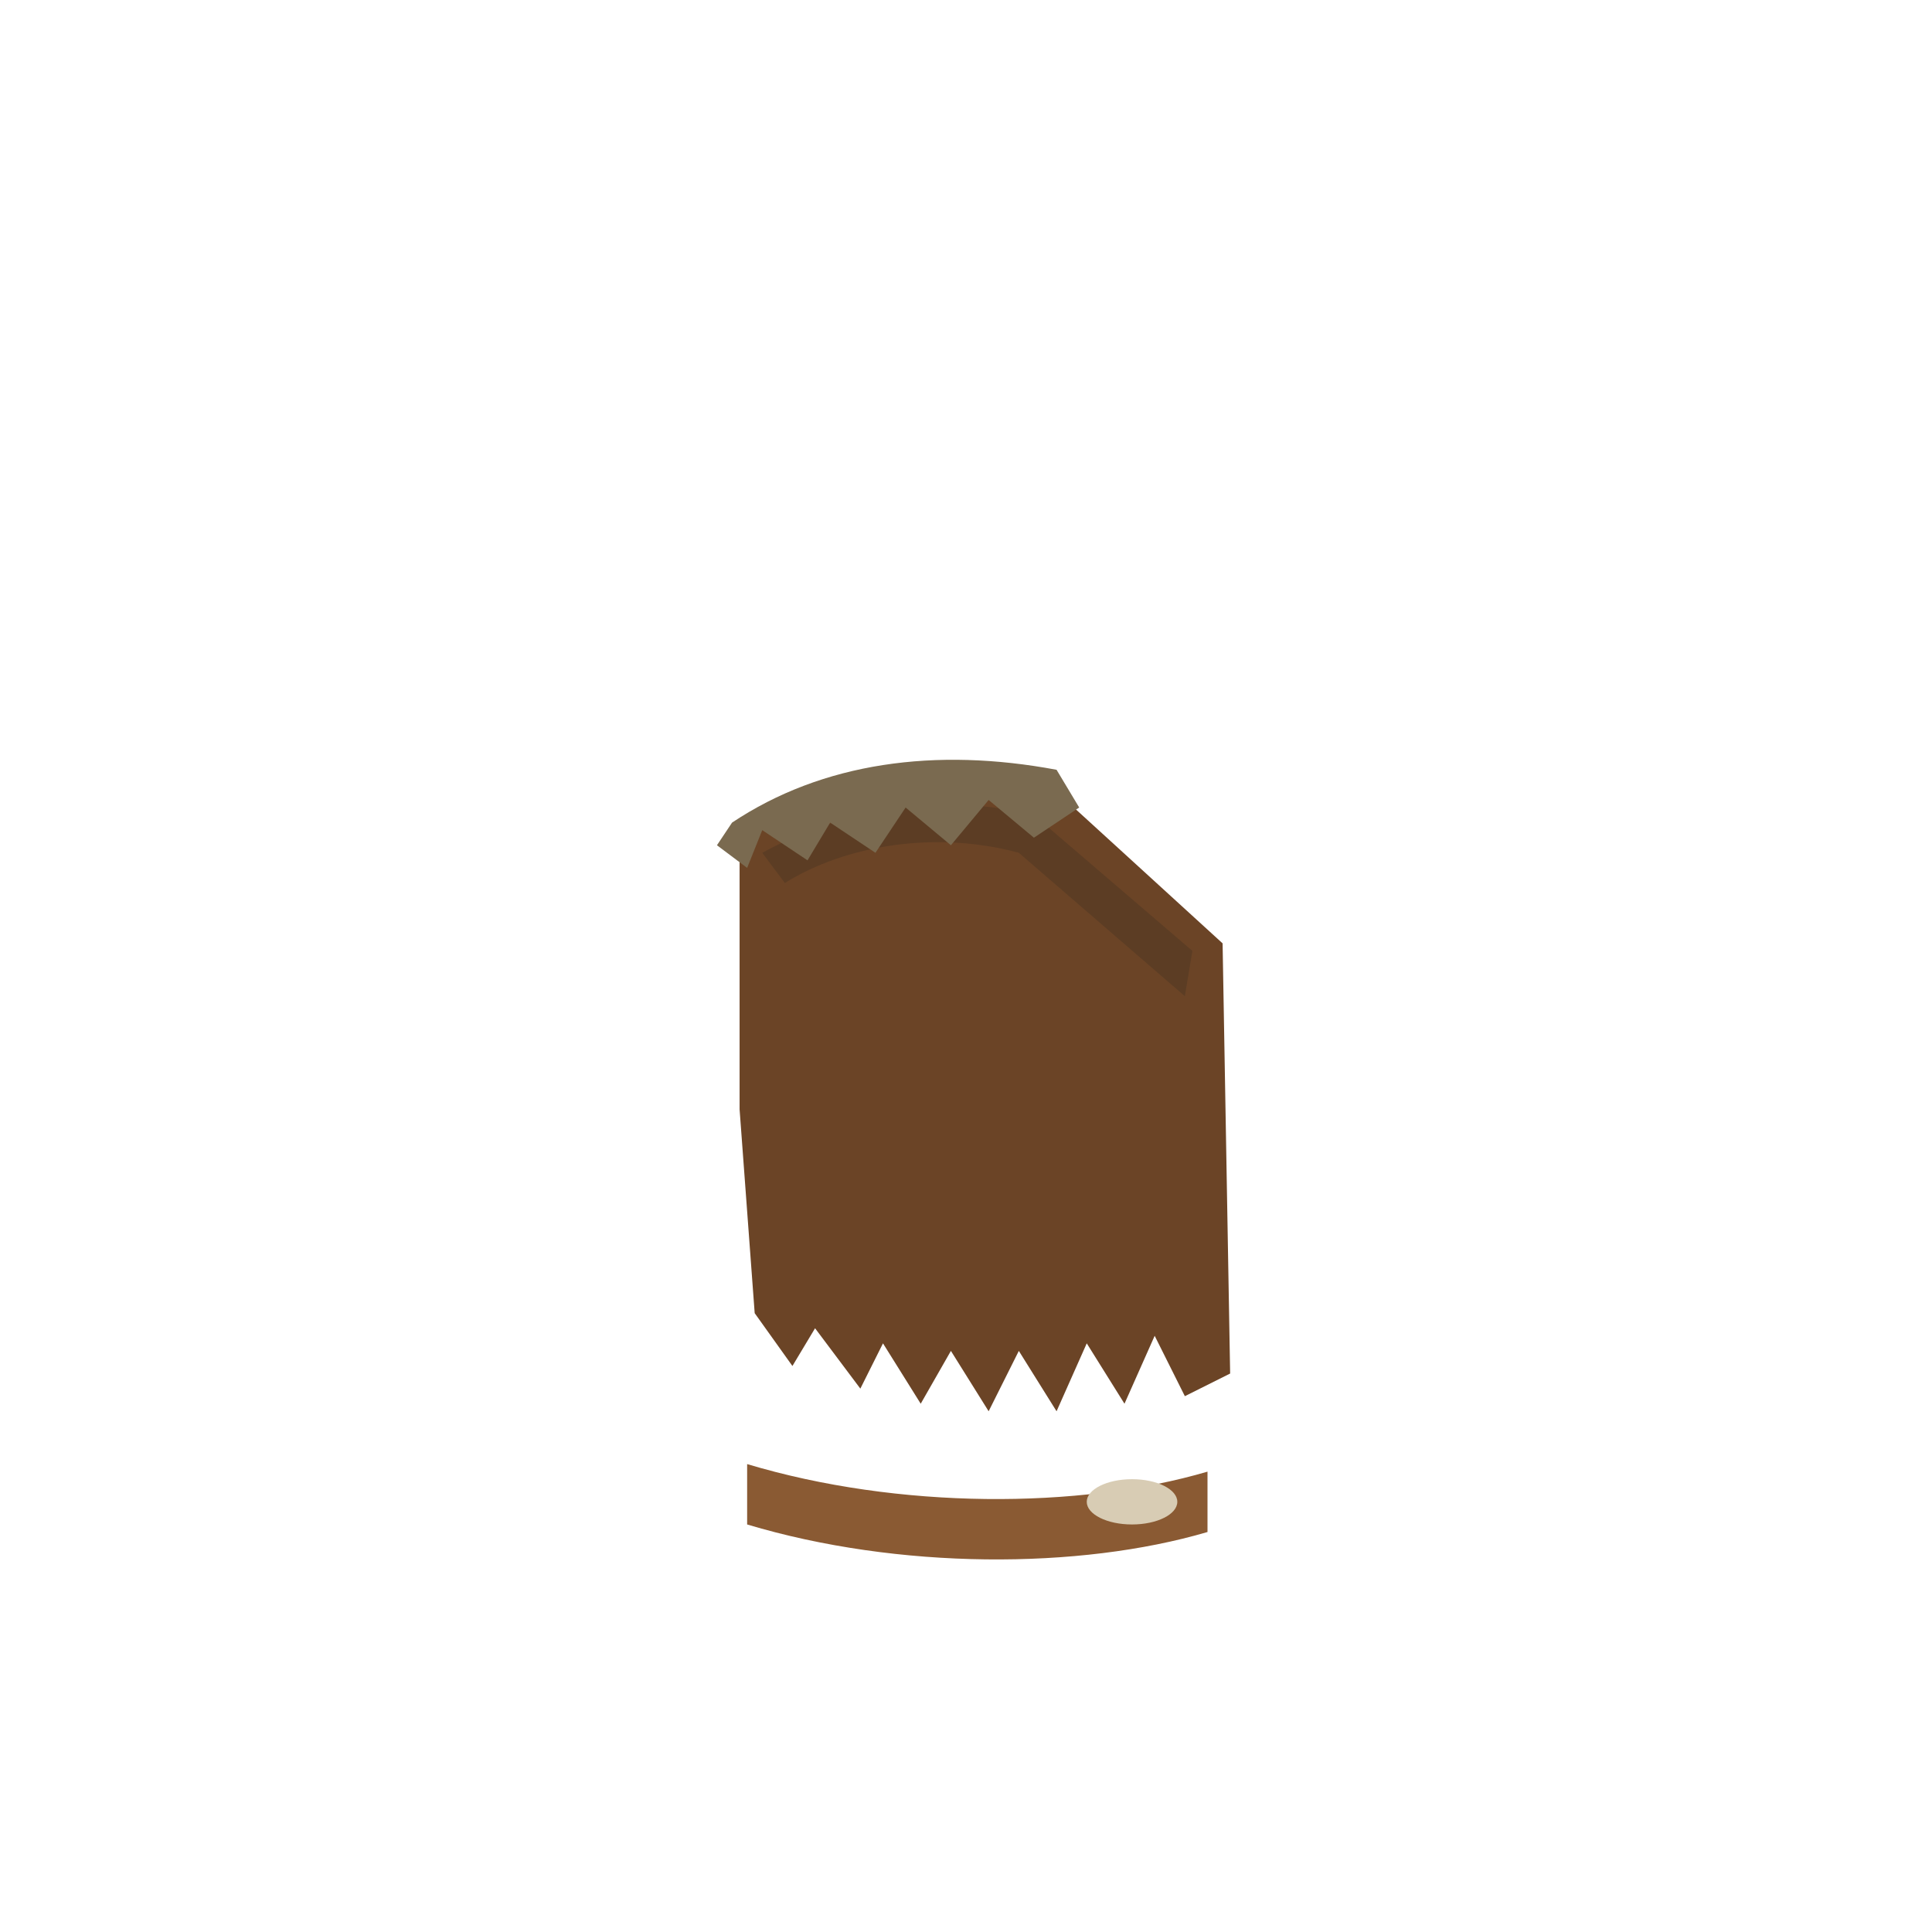
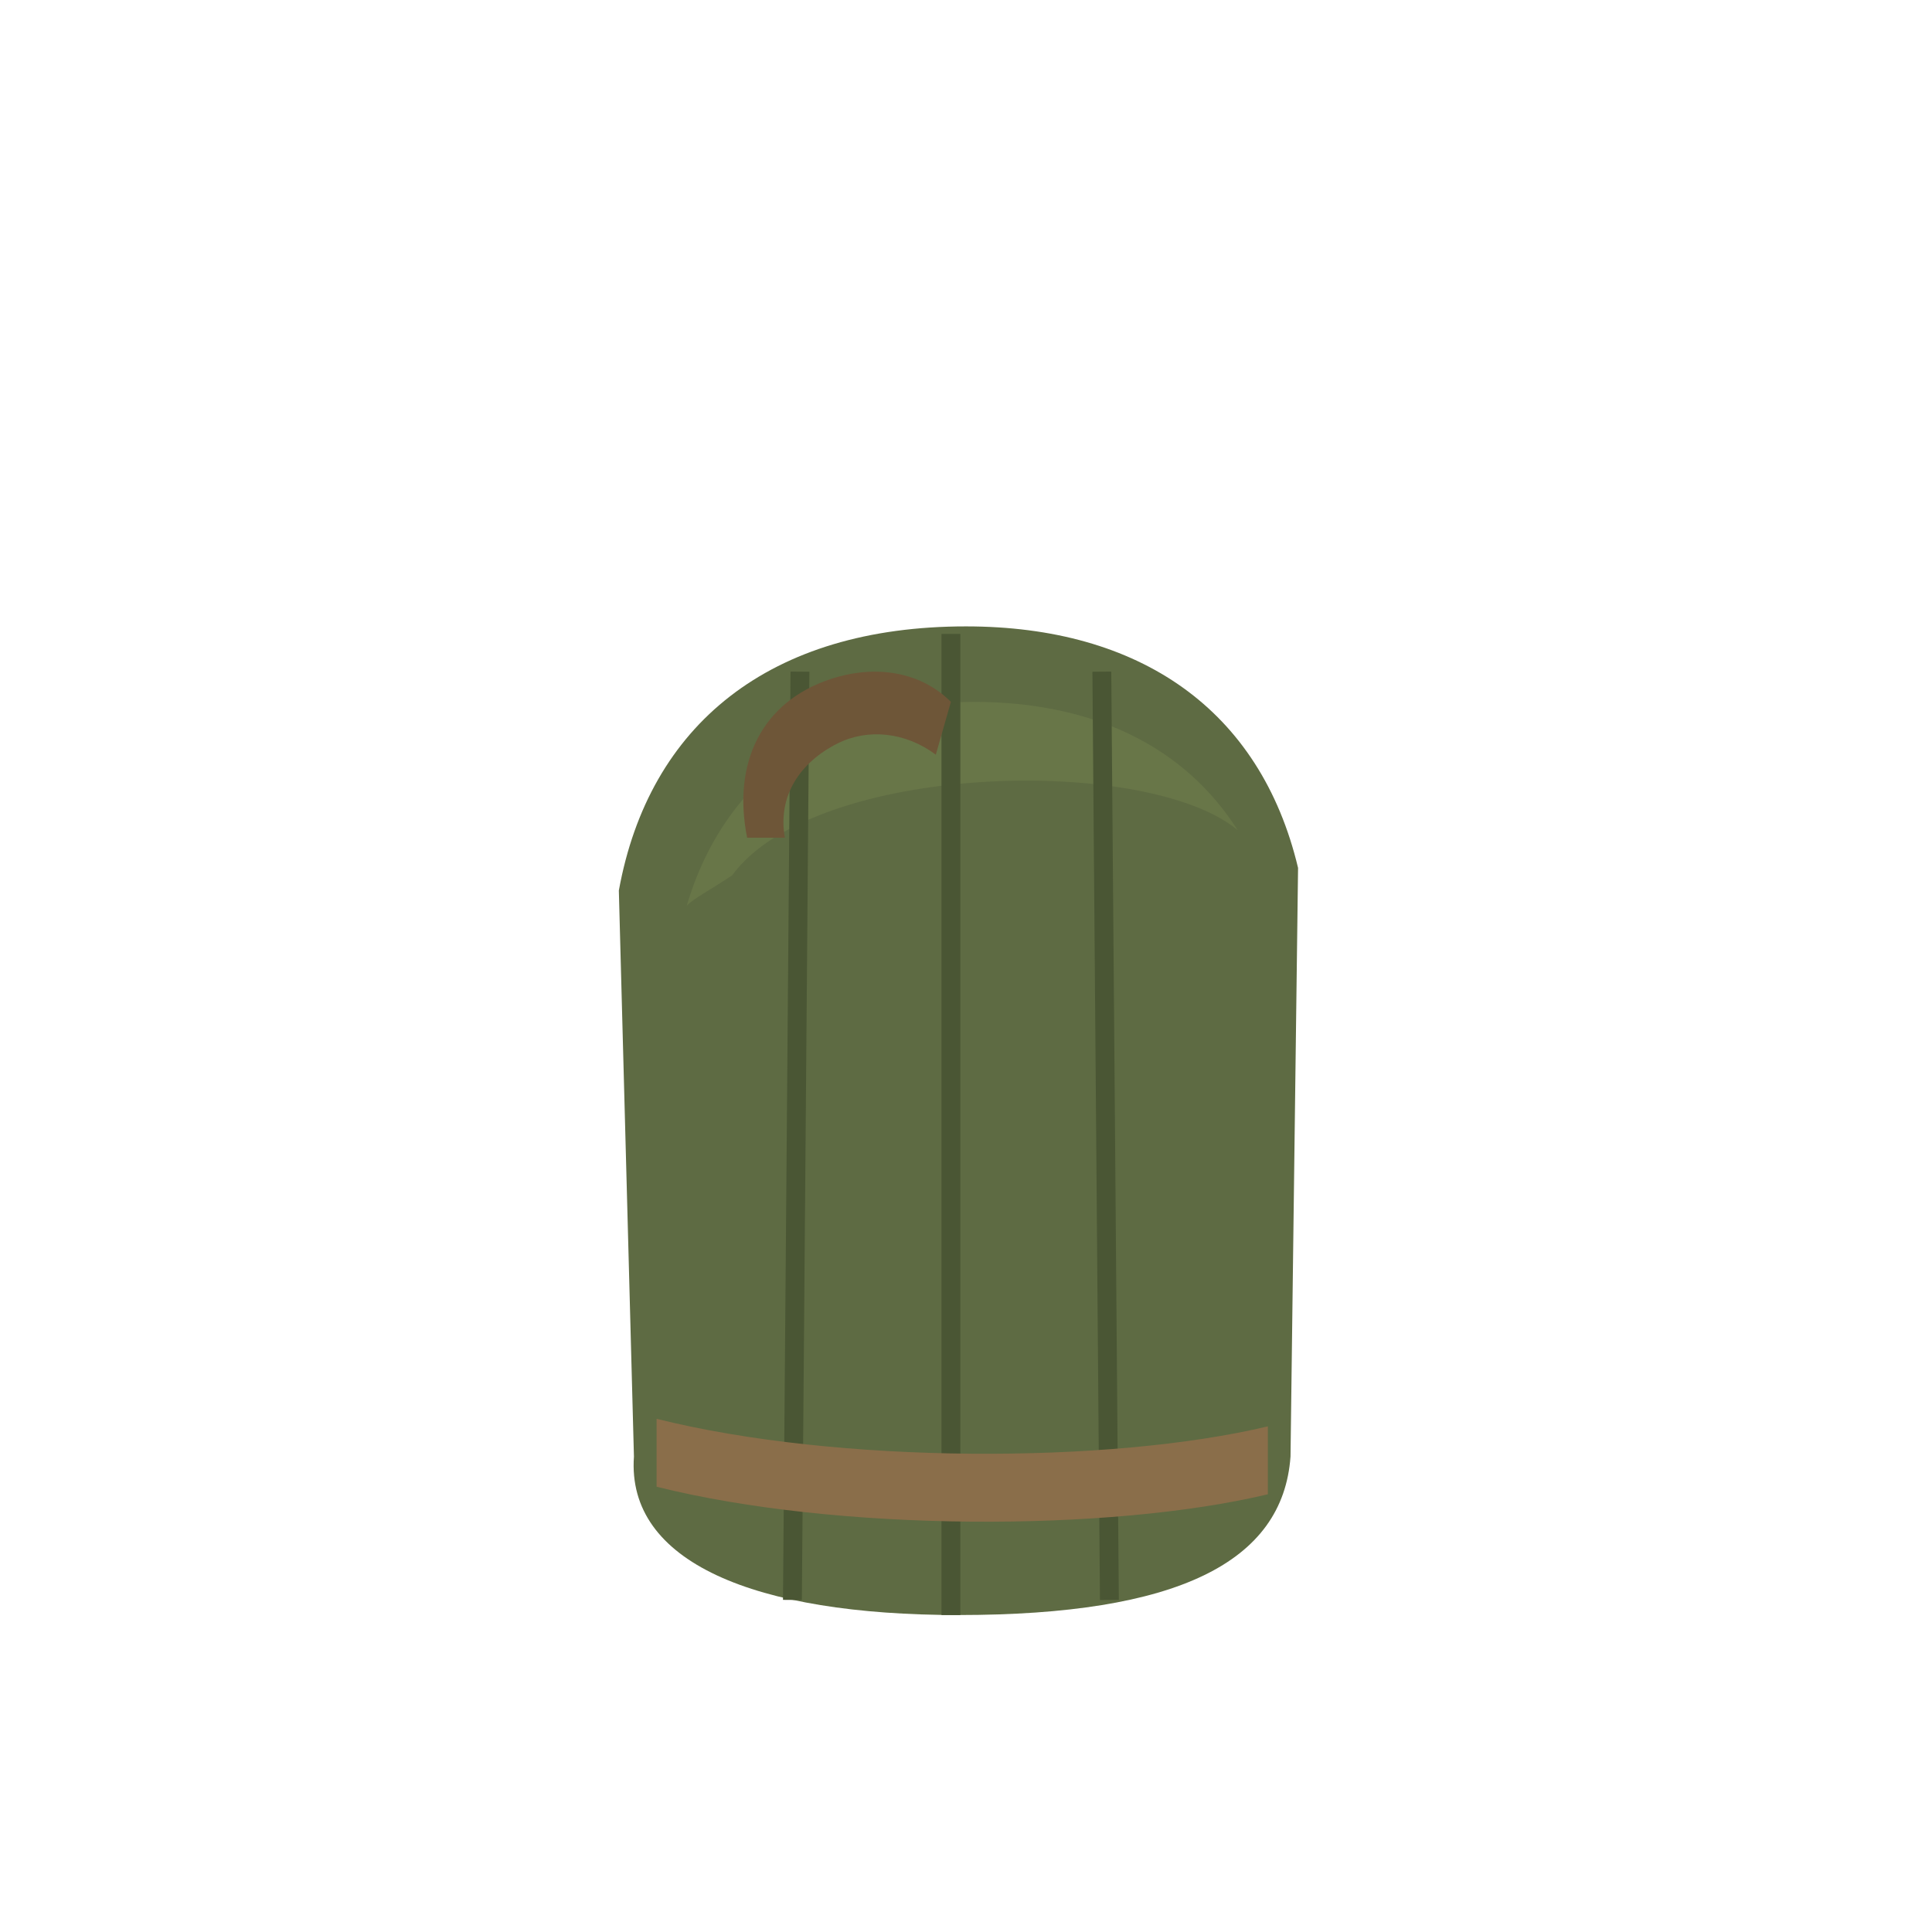
<svg xmlns="http://www.w3.org/2000/svg" viewBox="0 0 512 512" width="512" height="512">
-   <path d="M196 220 C220 206 250 202 278 208 L324 250 L326 364 L314 370 L306 354 L298 372 L288 356 L280 374 L270 358 L262 374 L252 358 L244 372 L234 356 L228 368 L216 352 L210 362 L200 348 L196 294 Z" fill="#6B4426" />
-   <path d="M202 226 C224 214 250 210 274 216 L316 252 L314 264 L270 226 C248 220 224 224 208 234 Z" fill="#5C3D24" />
-   <path d="M194 218 C218 202 248 198 280 204 L286 214 L274 222 L262 212 L252 224 L240 214 L232 226 L220 218 L214 228 L202 220 L198 230 L190 224 Z" fill="#7A6A50" />
-   <path d="M198 388 C238 400 286 400 320 390 L320 406 C286 416 238 416 198 404 Z" fill="#8A5A33" />
-   <ellipse cx="300" cy="398" rx="12" ry="6" fill="#D8CCB4" />
+   <path d="M164 236 C172 192 204 166 256 166 C302 166 334 188 344 230 L342 386 C340 414 312 428 254 428 C200 428 166 414 168 386 Z" fill="#5E6B43" />
+   <path d="M182 240 C192 206 220 186 258 186 C290 186 314 198 328 220 C304 200 216 202 194 232 C188 236 184 238 182 240 Z" fill="#74824E" opacity="0.45" />
+   <path d="M212 178 L210 424 M252 168 L252 428 M292 178 L294 424" stroke="#4A5634" stroke-width="5" fill="none" />
+   <path d="M198 222 C194 202 202 186 220 180 C232 176 244 178 252 186 L248 200 C240 194 230 193 222 197 C212 202 206 211 208 222 Z" fill="#6E5638" />
+   <path d="M174 376 C222 388 294 388 336 378 L336 396 C294 406 222 406 174 394 Z" fill="#8A6E4A" />
</svg>
